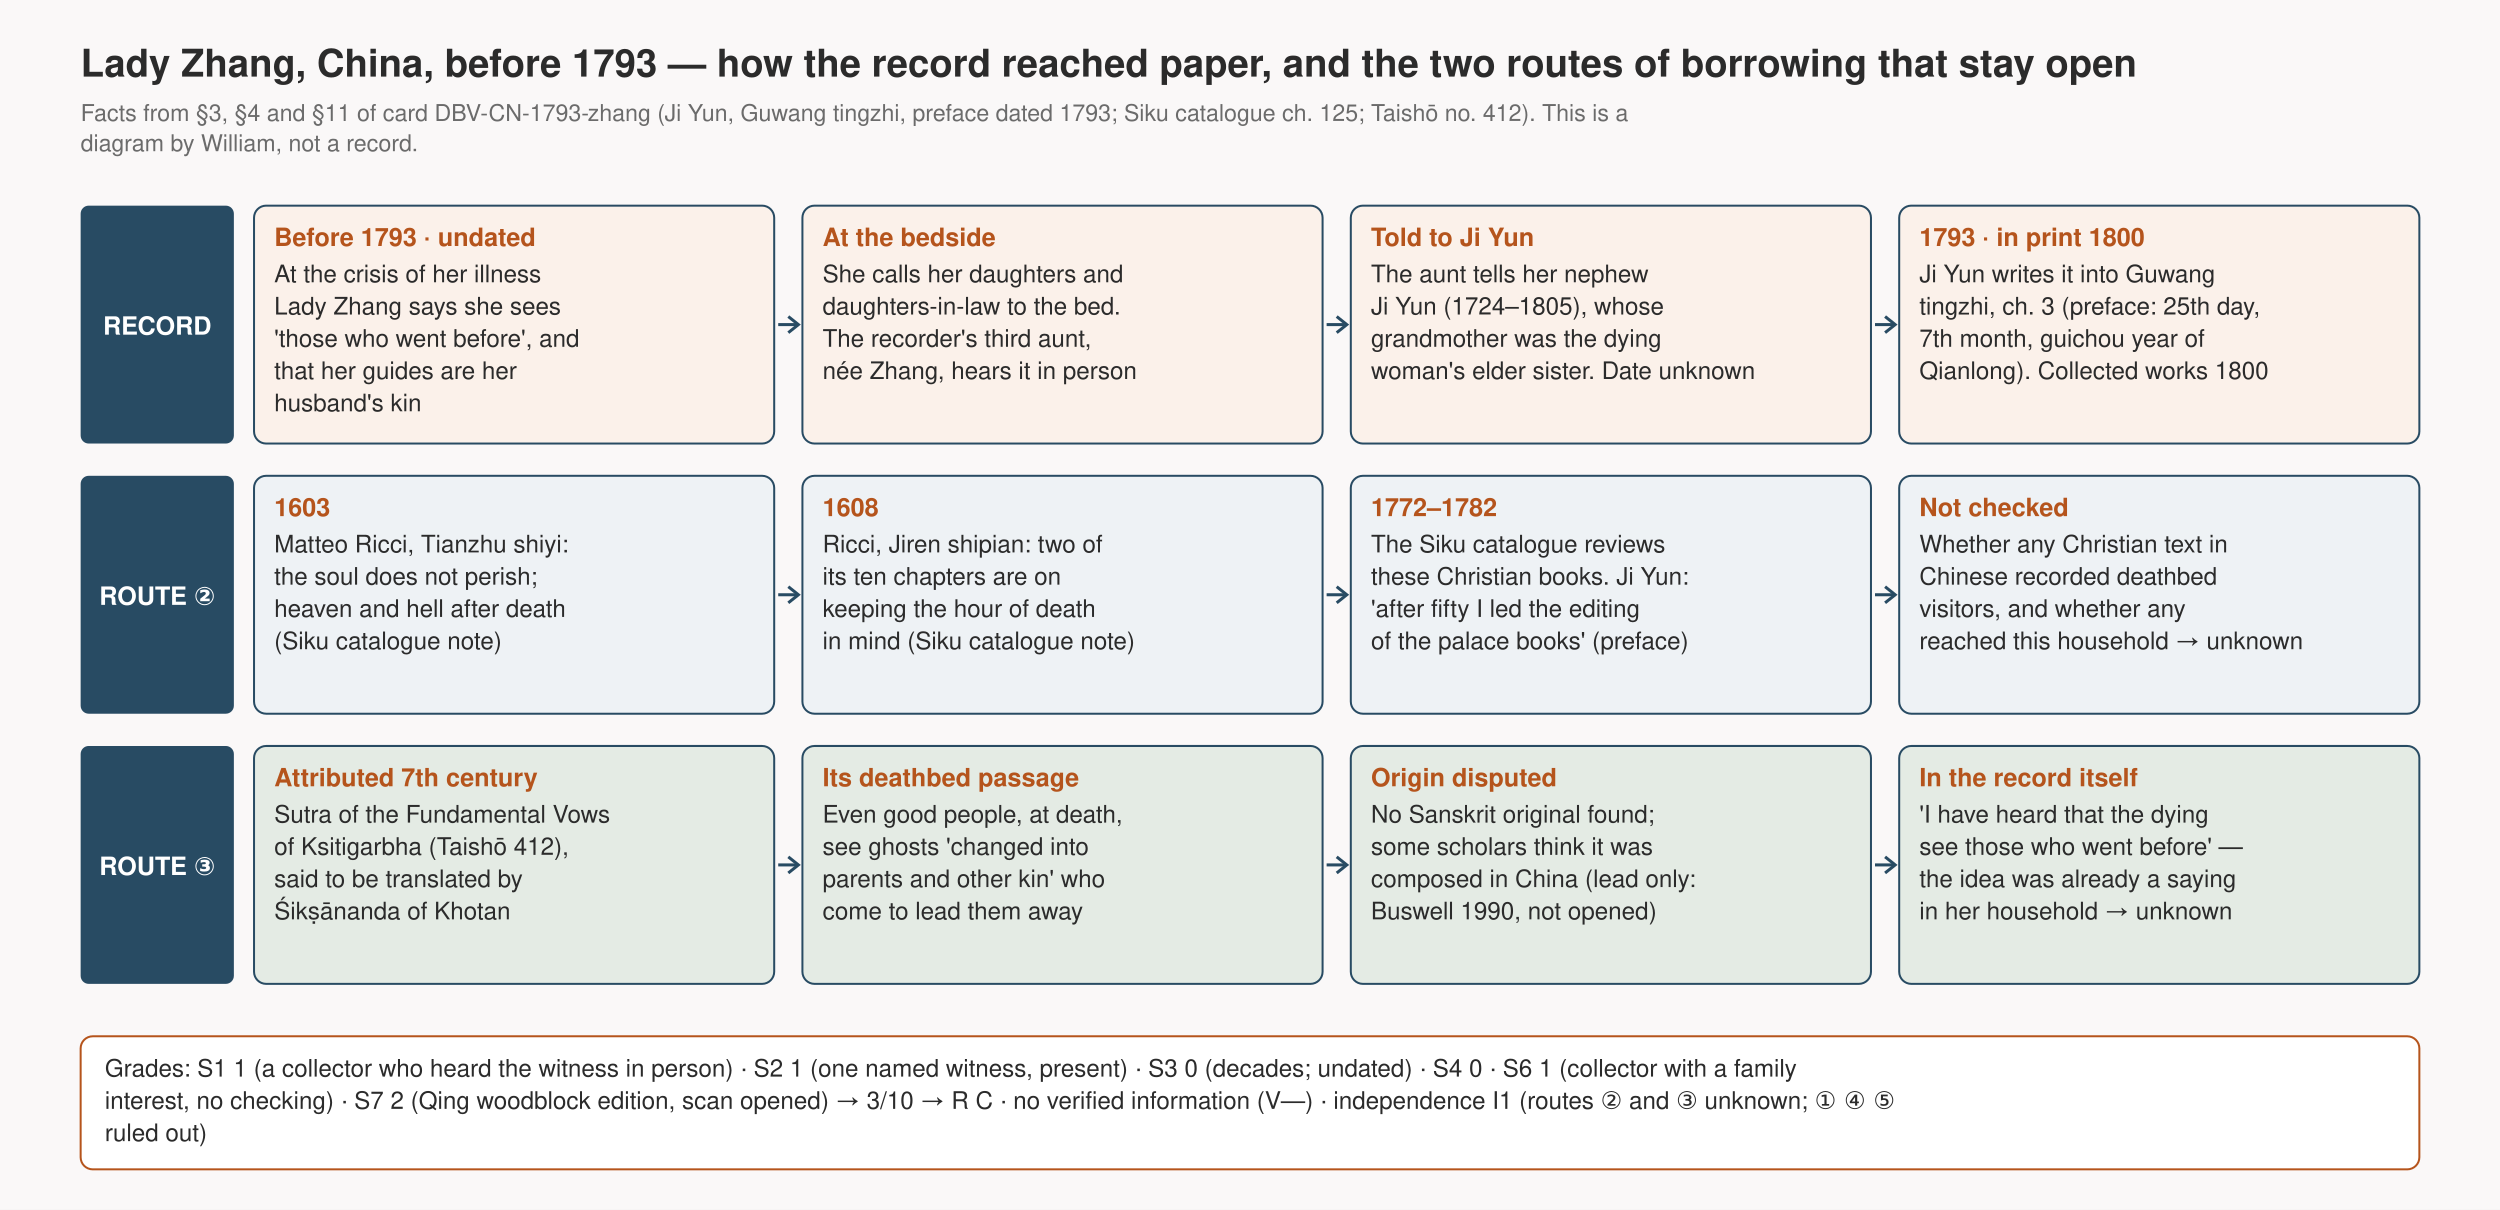
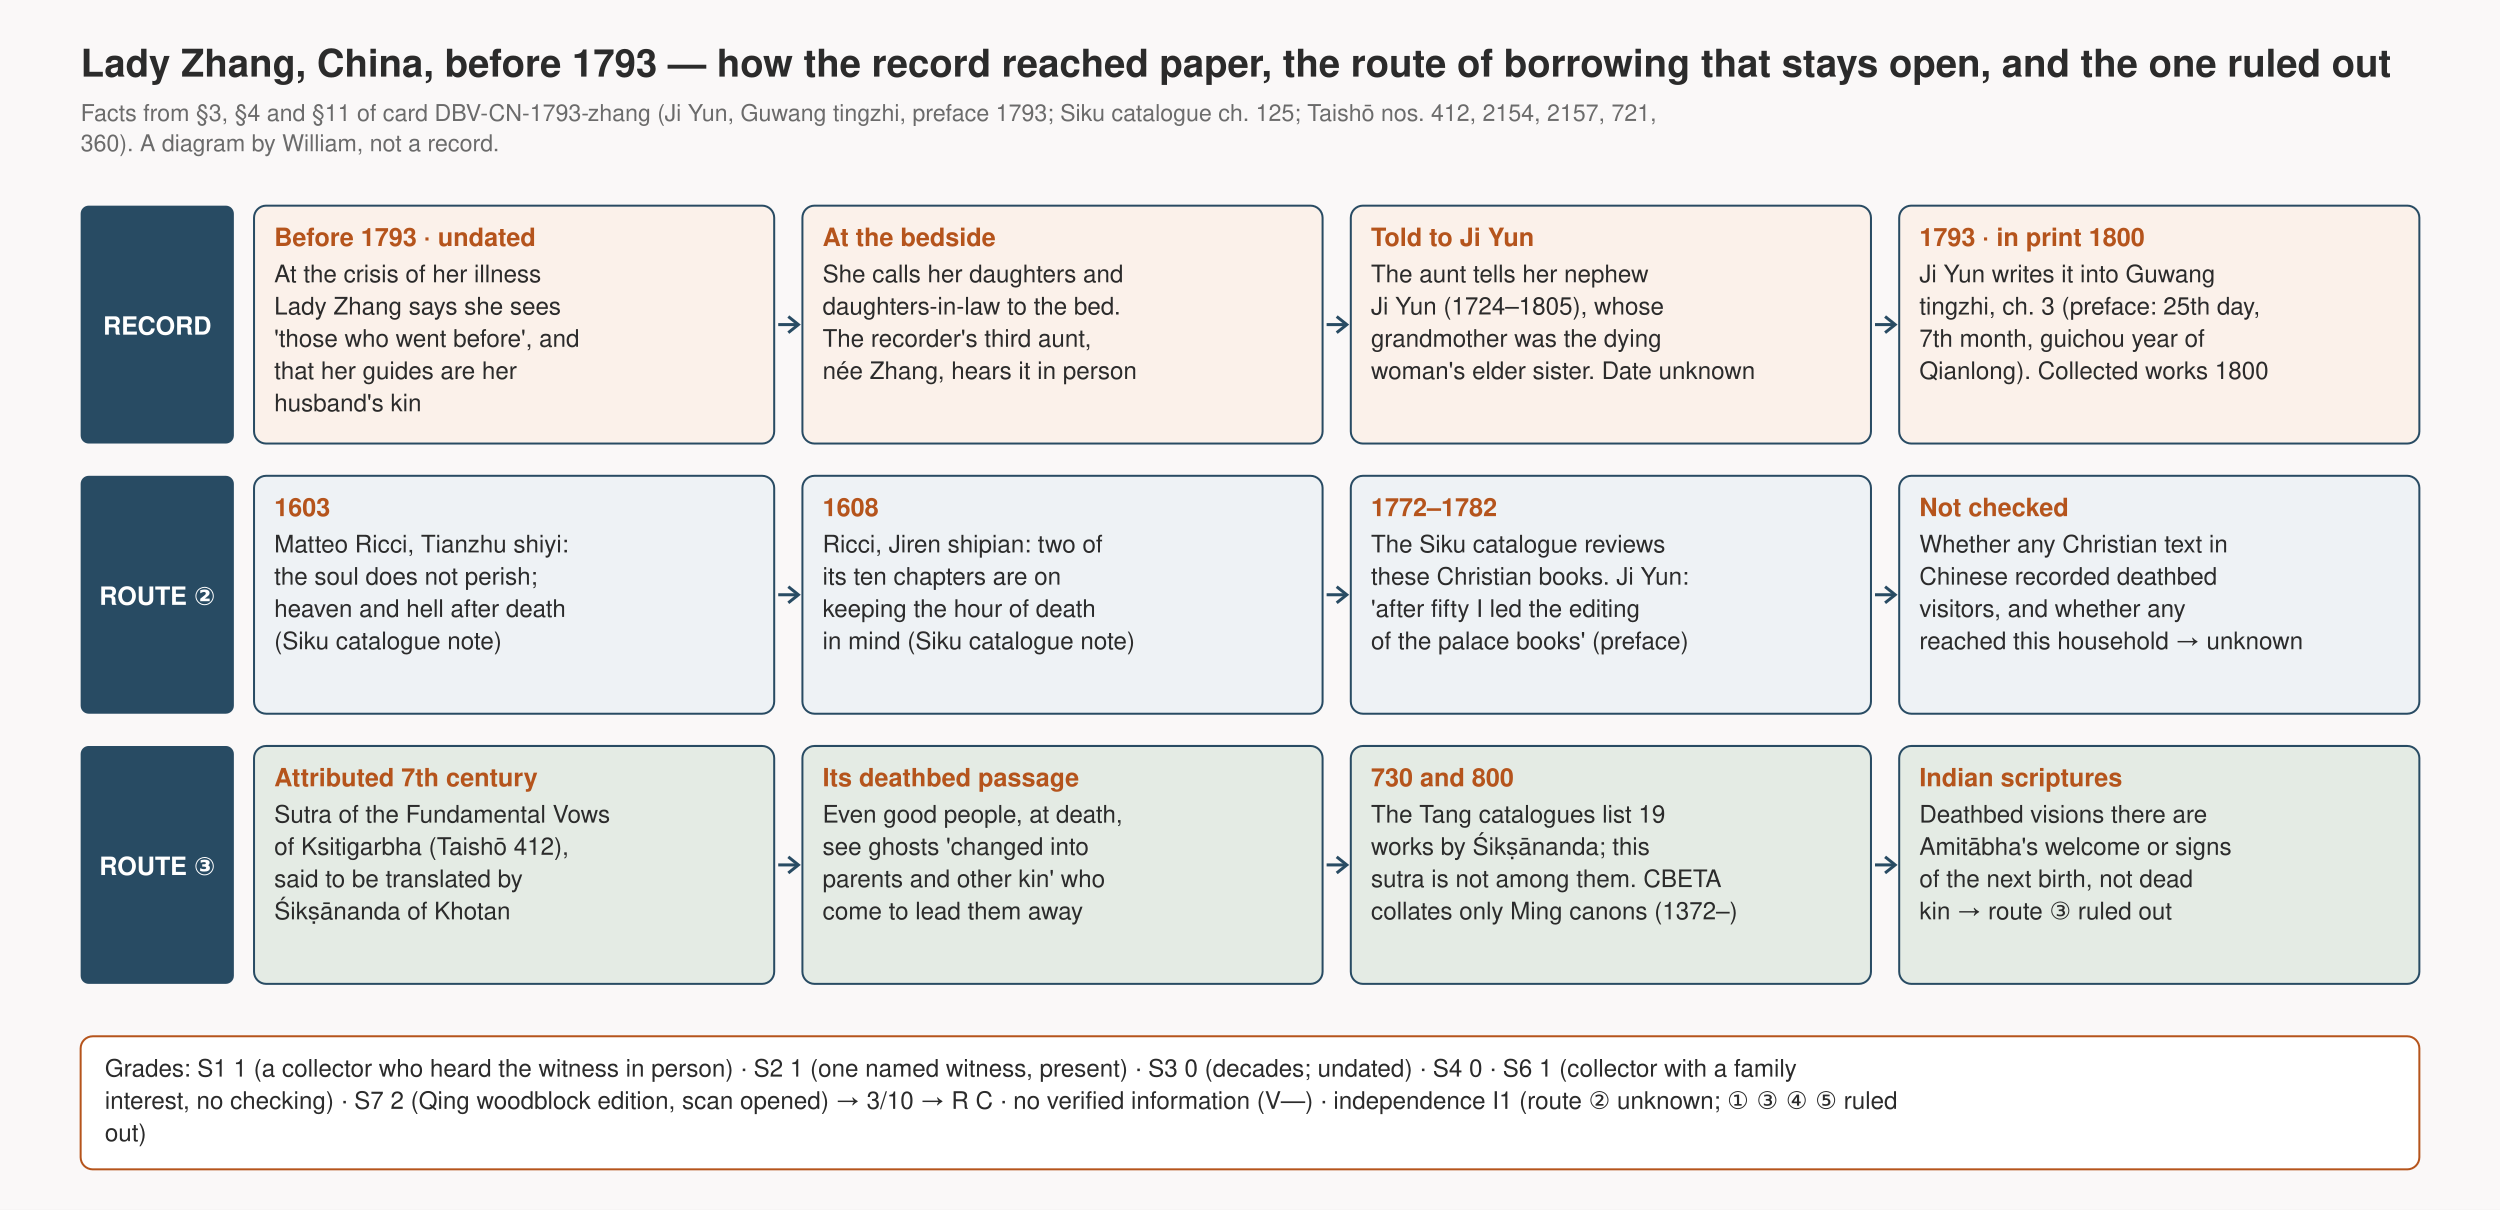
<svg xmlns="http://www.w3.org/2000/svg" width="1240" height="600" viewBox="0 0 1240 600" font-family="'Helvetica Neue',Helvetica,Arial,'Noto Sans',sans-serif">
  <rect width="1240" height="600" fill="#faf8f8" />
-   <text x="40" y="38" font-size="19" font-weight="700" fill="#2b2b2b">Lady Zhang, China, before 1793 — how the record reached paper, and the two routes of borrowing that stay open</text>
-   <text x="40" y="60" font-size="11.5" fill="#6b6b6b">Facts from §3, §4 and §11 of card DBV-CN-1793-zhang (Ji Yun, Guwang tingzhi, preface dated 1793; Siku catalogue ch. 125; Taishō no. 412). This is a</text>
-   <text x="40" y="75" font-size="11.5" fill="#6b6b6b">diagram by William, not a record.</text>
+   <text x="40" y="38" font-size="19" font-weight="700" fill="#2b2b2b">Lady Zhang, China, before 1793 — how the record reached paper, the route of borrowing that stays open, and the one ruled out</text>
+   <text x="40" y="60" font-size="11.5" fill="#6b6b6b">Facts from §3, §4 and §11 of card DBV-CN-1793-zhang (Ji Yun, Guwang tingzhi, preface 1793; Siku catalogue ch. 125; Taishō nos. 412, 2154, 2157, 721,</text>
+   <text x="40" y="75" font-size="11.5" fill="#6b6b6b">360). A diagram by William, not a record.</text>
  <rect x="40" y="102" width="76" height="118" rx="4" fill="#284b63" />
  <text x="78.0" y="166.0" font-size="12.5" font-weight="700" fill="#ffffff" text-anchor="middle">RECORD</text>
  <rect x="126" y="102" width="258" height="118" rx="6" fill="#fbf1ea" stroke="#284b63" stroke-width="1" />
  <text x="136" y="122" font-size="12.5" font-weight="700" fill="#b5541c">Before 1793 · undated</text>
  <text x="136" y="140" font-size="12" fill="#2b2b2b">At the crisis of her illness</text>
  <text x="136" y="156" font-size="12" fill="#2b2b2b">Lady Zhang says she sees</text>
  <text x="136" y="172" font-size="12" fill="#2b2b2b">'those who went before', and</text>
  <text x="136" y="188" font-size="12" fill="#2b2b2b">that her guides are her</text>
  <text x="136" y="204" font-size="12" fill="#2b2b2b">husband's kin</text>
  <path d="M386,161.0 L395,161.0" stroke="#284b63" stroke-width="1.5" />
  <path d="M391,157.0 L396,161.0 L391,165.0" fill="none" stroke="#284b63" stroke-width="1.5" />
  <rect x="398" y="102" width="258" height="118" rx="6" fill="#fbf1ea" stroke="#284b63" stroke-width="1" />
  <text x="408" y="122" font-size="12.5" font-weight="700" fill="#b5541c">At the bedside</text>
  <text x="408" y="140" font-size="12" fill="#2b2b2b">She calls her daughters and</text>
  <text x="408" y="156" font-size="12" fill="#2b2b2b">daughters-in-law to the bed.</text>
  <text x="408" y="172" font-size="12" fill="#2b2b2b">The recorder's third aunt,</text>
  <text x="408" y="188" font-size="12" fill="#2b2b2b">née Zhang, hears it in person</text>
  <path d="M658,161.0 L667,161.0" stroke="#284b63" stroke-width="1.5" />
  <path d="M663,157.0 L668,161.0 L663,165.0" fill="none" stroke="#284b63" stroke-width="1.5" />
  <rect x="670" y="102" width="258" height="118" rx="6" fill="#fbf1ea" stroke="#284b63" stroke-width="1" />
  <text x="680" y="122" font-size="12.5" font-weight="700" fill="#b5541c">Told to Ji Yun</text>
  <text x="680" y="140" font-size="12" fill="#2b2b2b">The aunt tells her nephew</text>
  <text x="680" y="156" font-size="12" fill="#2b2b2b">Ji Yun (1724–1805), whose</text>
  <text x="680" y="172" font-size="12" fill="#2b2b2b">grandmother was the dying</text>
  <text x="680" y="188" font-size="12" fill="#2b2b2b">woman's elder sister. Date unknown</text>
  <path d="M930,161.0 L939,161.0" stroke="#284b63" stroke-width="1.5" />
  <path d="M935,157.0 L940,161.0 L935,165.0" fill="none" stroke="#284b63" stroke-width="1.5" />
  <rect x="942" y="102" width="258" height="118" rx="6" fill="#fbf1ea" stroke="#284b63" stroke-width="1" />
  <text x="952" y="122" font-size="12.5" font-weight="700" fill="#b5541c">1793 · in print 1800</text>
  <text x="952" y="140" font-size="12" fill="#2b2b2b">Ji Yun writes it into Guwang</text>
  <text x="952" y="156" font-size="12" fill="#2b2b2b">tingzhi, ch. 3 (preface: 25th day,</text>
  <text x="952" y="172" font-size="12" fill="#2b2b2b">7th month, guichou year of</text>
  <text x="952" y="188" font-size="12" fill="#2b2b2b">Qianlong). Collected works 1800</text>
  <rect x="40" y="236" width="76" height="118" rx="4" fill="#284b63" />
  <text x="78.0" y="300.0" font-size="12.5" font-weight="700" fill="#ffffff" text-anchor="middle">ROUTE ②</text>
  <rect x="126" y="236" width="258" height="118" rx="6" fill="#eef2f5" stroke="#284b63" stroke-width="1" />
  <text x="136" y="256" font-size="12.5" font-weight="700" fill="#b5541c">1603</text>
  <text x="136" y="274" font-size="12" fill="#2b2b2b">Matteo Ricci, Tianzhu shiyi:</text>
  <text x="136" y="290" font-size="12" fill="#2b2b2b">the soul does not perish;</text>
  <text x="136" y="306" font-size="12" fill="#2b2b2b">heaven and hell after death</text>
  <text x="136" y="322" font-size="12" fill="#2b2b2b">(Siku catalogue note)</text>
  <path d="M386,295.0 L395,295.0" stroke="#284b63" stroke-width="1.5" />
  <path d="M391,291.0 L396,295.0 L391,299.0" fill="none" stroke="#284b63" stroke-width="1.5" />
  <rect x="398" y="236" width="258" height="118" rx="6" fill="#eef2f5" stroke="#284b63" stroke-width="1" />
  <text x="408" y="256" font-size="12.5" font-weight="700" fill="#b5541c">1608</text>
  <text x="408" y="274" font-size="12" fill="#2b2b2b">Ricci, Jiren shipian: two of</text>
  <text x="408" y="290" font-size="12" fill="#2b2b2b">its ten chapters are on</text>
  <text x="408" y="306" font-size="12" fill="#2b2b2b">keeping the hour of death</text>
  <text x="408" y="322" font-size="12" fill="#2b2b2b">in mind (Siku catalogue note)</text>
  <path d="M658,295.0 L667,295.0" stroke="#284b63" stroke-width="1.5" />
  <path d="M663,291.0 L668,295.0 L663,299.0" fill="none" stroke="#284b63" stroke-width="1.5" />
  <rect x="670" y="236" width="258" height="118" rx="6" fill="#eef2f5" stroke="#284b63" stroke-width="1" />
  <text x="680" y="256" font-size="12.5" font-weight="700" fill="#b5541c">1772–1782</text>
  <text x="680" y="274" font-size="12" fill="#2b2b2b">The Siku catalogue reviews</text>
  <text x="680" y="290" font-size="12" fill="#2b2b2b">these Christian books. Ji Yun:</text>
  <text x="680" y="306" font-size="12" fill="#2b2b2b">'after fifty I led the editing</text>
  <text x="680" y="322" font-size="12" fill="#2b2b2b">of the palace books' (preface)</text>
  <path d="M930,295.0 L939,295.0" stroke="#284b63" stroke-width="1.5" />
  <path d="M935,291.0 L940,295.0 L935,299.0" fill="none" stroke="#284b63" stroke-width="1.5" />
  <rect x="942" y="236" width="258" height="118" rx="6" fill="#eef2f5" stroke="#284b63" stroke-width="1" />
  <text x="952" y="256" font-size="12.5" font-weight="700" fill="#b5541c">Not checked</text>
  <text x="952" y="274" font-size="12" fill="#2b2b2b">Whether any Christian text in</text>
  <text x="952" y="290" font-size="12" fill="#2b2b2b">Chinese recorded deathbed</text>
  <text x="952" y="306" font-size="12" fill="#2b2b2b">visitors, and whether any</text>
  <text x="952" y="322" font-size="12" fill="#2b2b2b">reached this household → unknown</text>
  <rect x="40" y="370" width="76" height="118" rx="4" fill="#284b63" />
  <text x="78.0" y="434.0" font-size="12.5" font-weight="700" fill="#ffffff" text-anchor="middle">ROUTE ③</text>
  <rect x="126" y="370" width="258" height="118" rx="6" fill="#e4ebe4" stroke="#284b63" stroke-width="1" />
  <text x="136" y="390" font-size="12.5" font-weight="700" fill="#b5541c">Attributed 7th century</text>
  <text x="136" y="408" font-size="12" fill="#2b2b2b">Sutra of the Fundamental Vows</text>
  <text x="136" y="424" font-size="12" fill="#2b2b2b">of Ksitigarbha (Taishō 412),</text>
  <text x="136" y="440" font-size="12" fill="#2b2b2b">said to be translated by</text>
  <text x="136" y="456" font-size="12" fill="#2b2b2b">Śikṣānanda of Khotan</text>
  <path d="M386,429.0 L395,429.0" stroke="#284b63" stroke-width="1.5" />
  <path d="M391,425.0 L396,429.0 L391,433.0" fill="none" stroke="#284b63" stroke-width="1.5" />
  <rect x="398" y="370" width="258" height="118" rx="6" fill="#e4ebe4" stroke="#284b63" stroke-width="1" />
  <text x="408" y="390" font-size="12.5" font-weight="700" fill="#b5541c">Its deathbed passage</text>
  <text x="408" y="408" font-size="12" fill="#2b2b2b">Even good people, at death,</text>
  <text x="408" y="424" font-size="12" fill="#2b2b2b">see ghosts 'changed into</text>
  <text x="408" y="440" font-size="12" fill="#2b2b2b">parents and other kin' who</text>
  <text x="408" y="456" font-size="12" fill="#2b2b2b">come to lead them away</text>
  <path d="M658,429.0 L667,429.0" stroke="#284b63" stroke-width="1.5" />
  <path d="M663,425.0 L668,429.0 L663,433.0" fill="none" stroke="#284b63" stroke-width="1.5" />
  <rect x="670" y="370" width="258" height="118" rx="6" fill="#e4ebe4" stroke="#284b63" stroke-width="1" />
-   <text x="680" y="390" font-size="12.5" font-weight="700" fill="#b5541c">Origin disputed</text>
-   <text x="680" y="408" font-size="12" fill="#2b2b2b">No Sanskrit original found;</text>
-   <text x="680" y="424" font-size="12" fill="#2b2b2b">some scholars think it was</text>
-   <text x="680" y="440" font-size="12" fill="#2b2b2b">composed in China (lead only:</text>
-   <text x="680" y="456" font-size="12" fill="#2b2b2b">Buswell 1990, not opened)</text>
+   <text x="680" y="390" font-size="12.5" font-weight="700" fill="#b5541c">730 and 800</text>
+   <text x="680" y="408" font-size="12" fill="#2b2b2b">The Tang catalogues list 19</text>
+   <text x="680" y="424" font-size="12" fill="#2b2b2b">works by Śikṣānanda; this</text>
+   <text x="680" y="440" font-size="12" fill="#2b2b2b">sutra is not among them. CBETA</text>
+   <text x="680" y="456" font-size="12" fill="#2b2b2b">collates only Ming canons (1372–)</text>
  <path d="M930,429.0 L939,429.0" stroke="#284b63" stroke-width="1.5" />
  <path d="M935,425.0 L940,429.0 L935,433.0" fill="none" stroke="#284b63" stroke-width="1.5" />
  <rect x="942" y="370" width="258" height="118" rx="6" fill="#e4ebe4" stroke="#284b63" stroke-width="1" />
-   <text x="952" y="390" font-size="12.5" font-weight="700" fill="#b5541c">In the record itself</text>
-   <text x="952" y="408" font-size="12" fill="#2b2b2b">'I have heard that the dying</text>
-   <text x="952" y="424" font-size="12" fill="#2b2b2b">see those who went before' —</text>
-   <text x="952" y="440" font-size="12" fill="#2b2b2b">the idea was already a saying</text>
-   <text x="952" y="456" font-size="12" fill="#2b2b2b">in her household → unknown</text>
+   <text x="952" y="390" font-size="12.5" font-weight="700" fill="#b5541c">Indian scriptures</text>
+   <text x="952" y="408" font-size="12" fill="#2b2b2b">Deathbed visions there are</text>
+   <text x="952" y="424" font-size="12" fill="#2b2b2b">Amitābha's welcome or signs</text>
+   <text x="952" y="440" font-size="12" fill="#2b2b2b">of the next birth, not dead</text>
+   <text x="952" y="456" font-size="12" fill="#2b2b2b">kin → route ③ ruled out</text>
  <rect x="40" y="514" width="1160" height="66" rx="6" fill="#ffffff" stroke="#b5541c" stroke-width="1" />
  <text x="52" y="534" font-size="12" fill="#2b2b2b">Grades: S1 1 (a collector who heard the witness in person) · S2 1 (one named witness, present) · S3 0 (decades; undated) · S4 0 · S6 1 (collector with a family</text>
-   <text x="52" y="550" font-size="12" fill="#2b2b2b">interest, no checking) · S7 2 (Qing woodblock edition, scan opened) → 3/10 → R C · no verified information (V—) · independence I1 (routes ② and ③ unknown; ① ④ ⑤</text>
-   <text x="52" y="566" font-size="12" fill="#2b2b2b">ruled out)</text>
+   <text x="52" y="550" font-size="12" fill="#2b2b2b">interest, no checking) · S7 2 (Qing woodblock edition, scan opened) → 3/10 → R C · no verified information (V—) · independence I1 (route ② unknown; ① ③ ④ ⑤ ruled</text>
+   <text x="52" y="566" font-size="12" fill="#2b2b2b">out)</text>
</svg>
